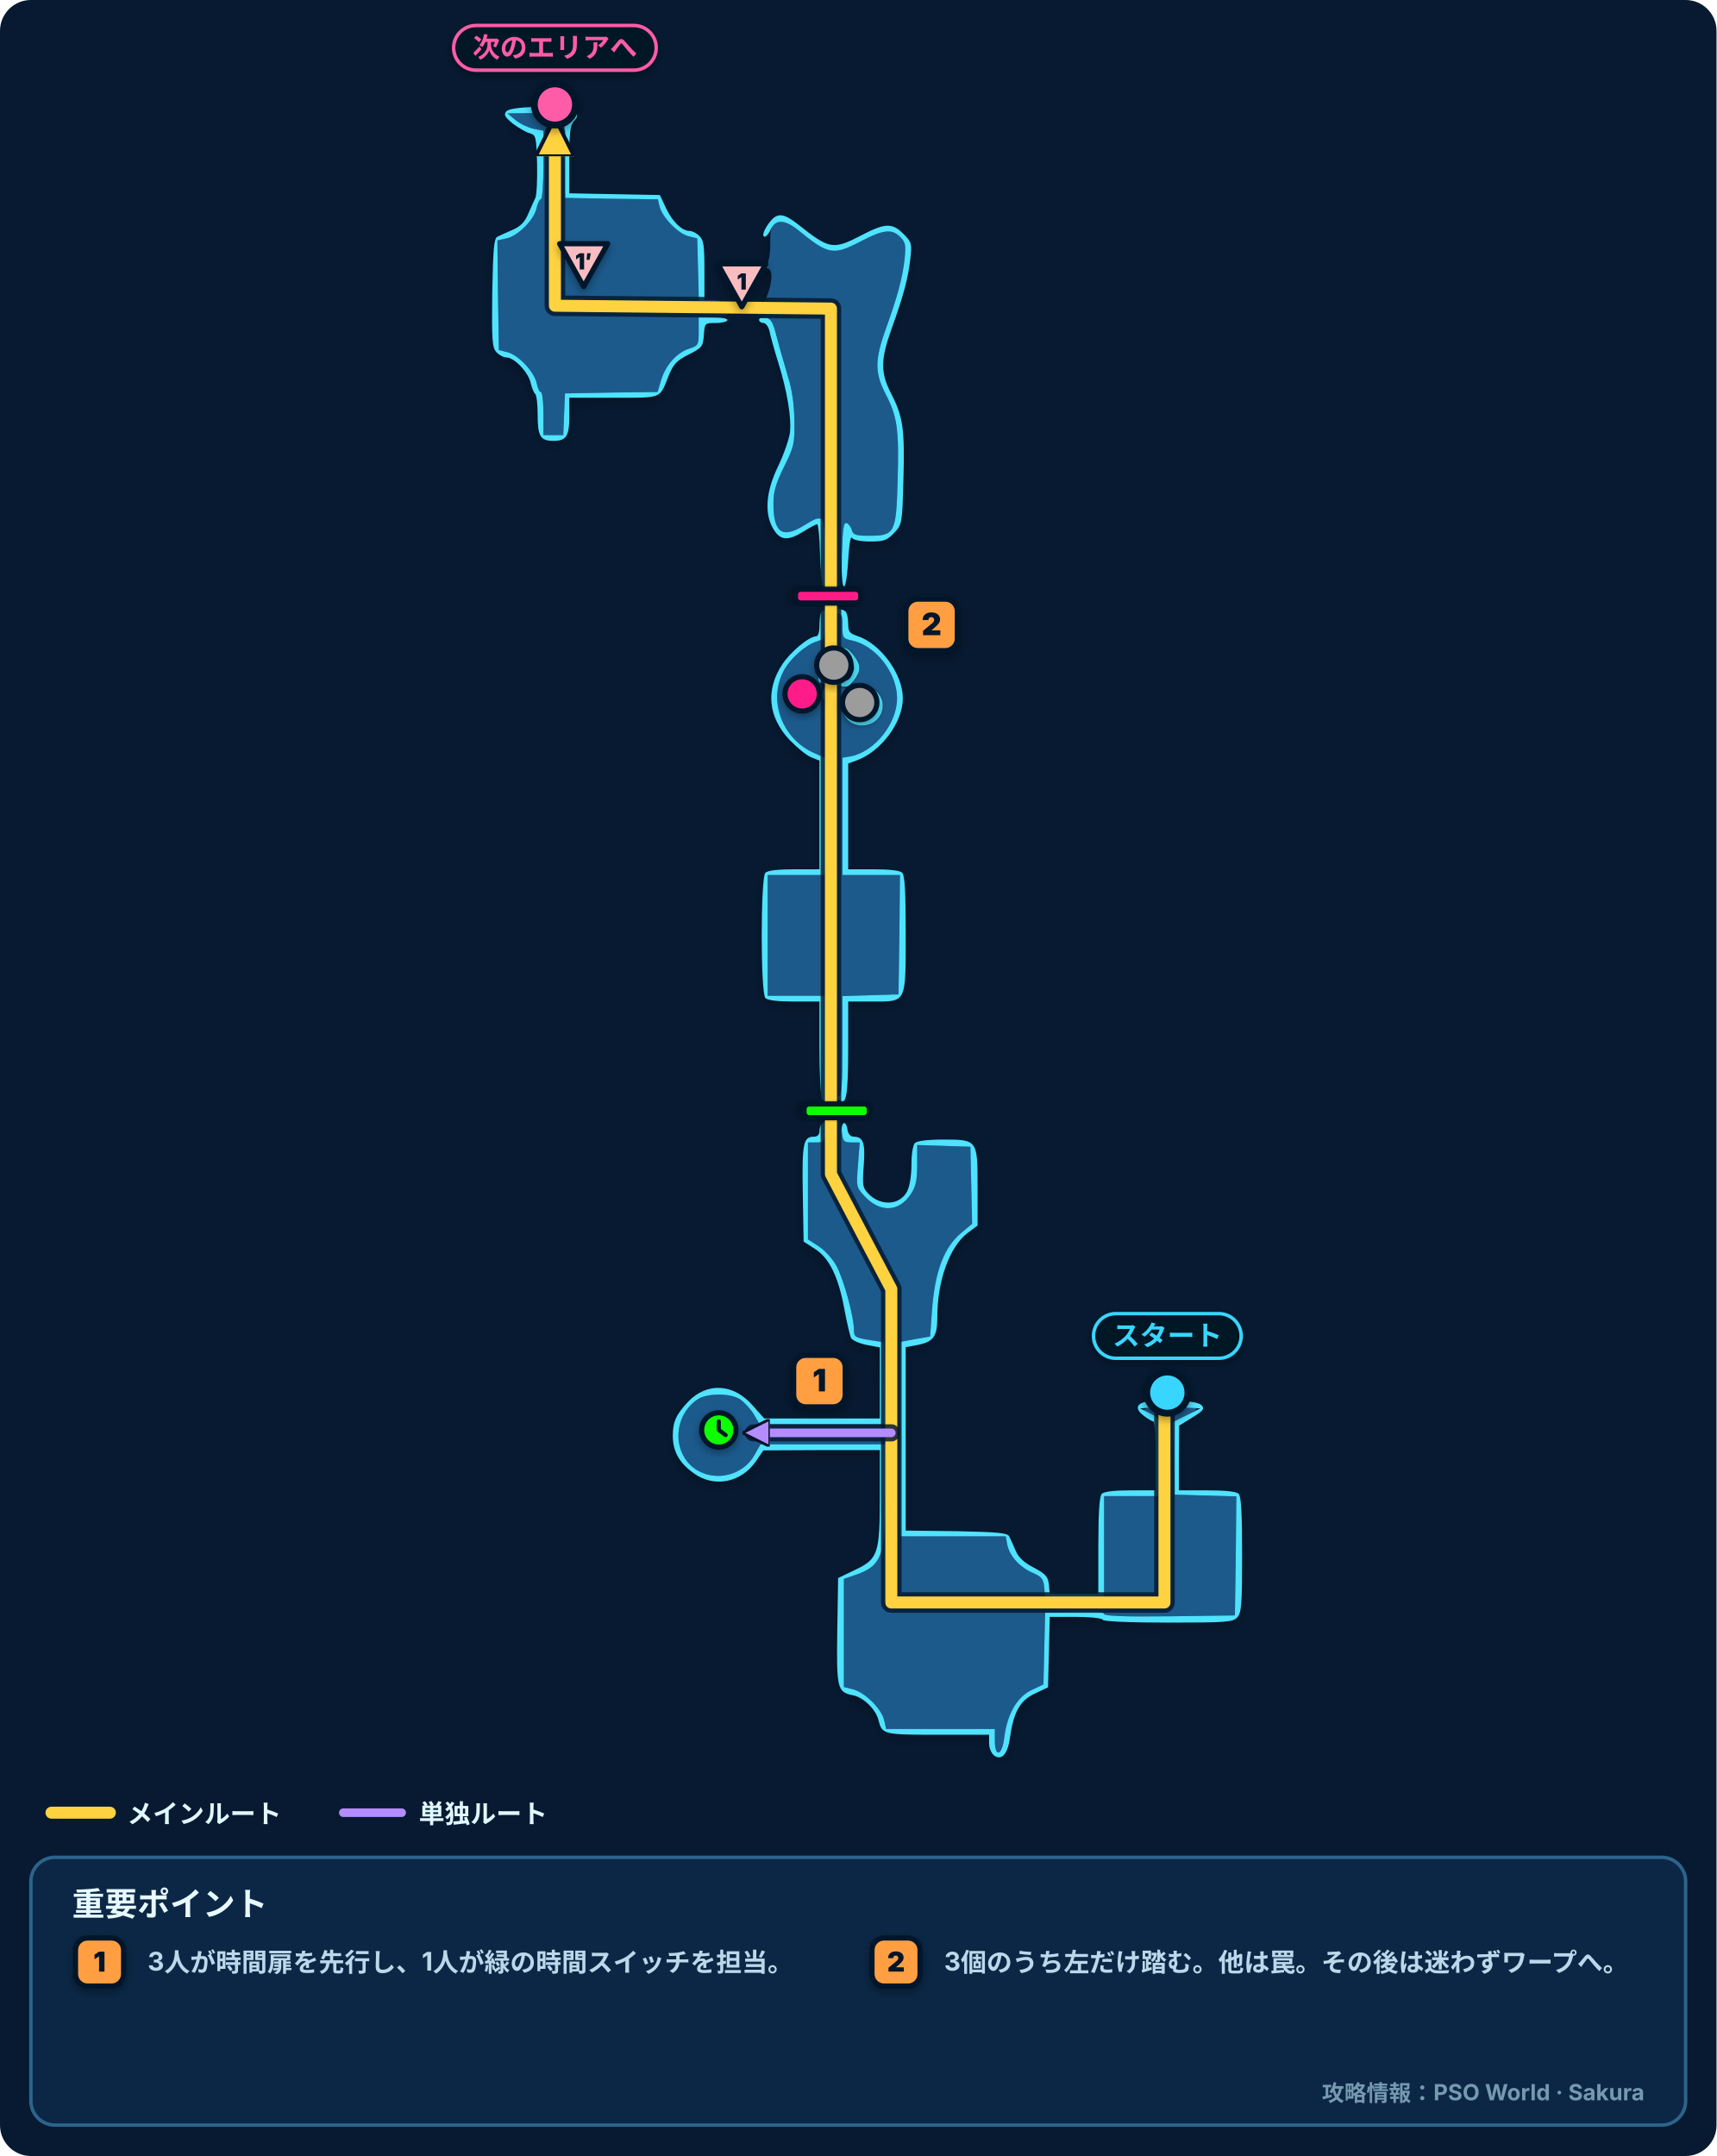
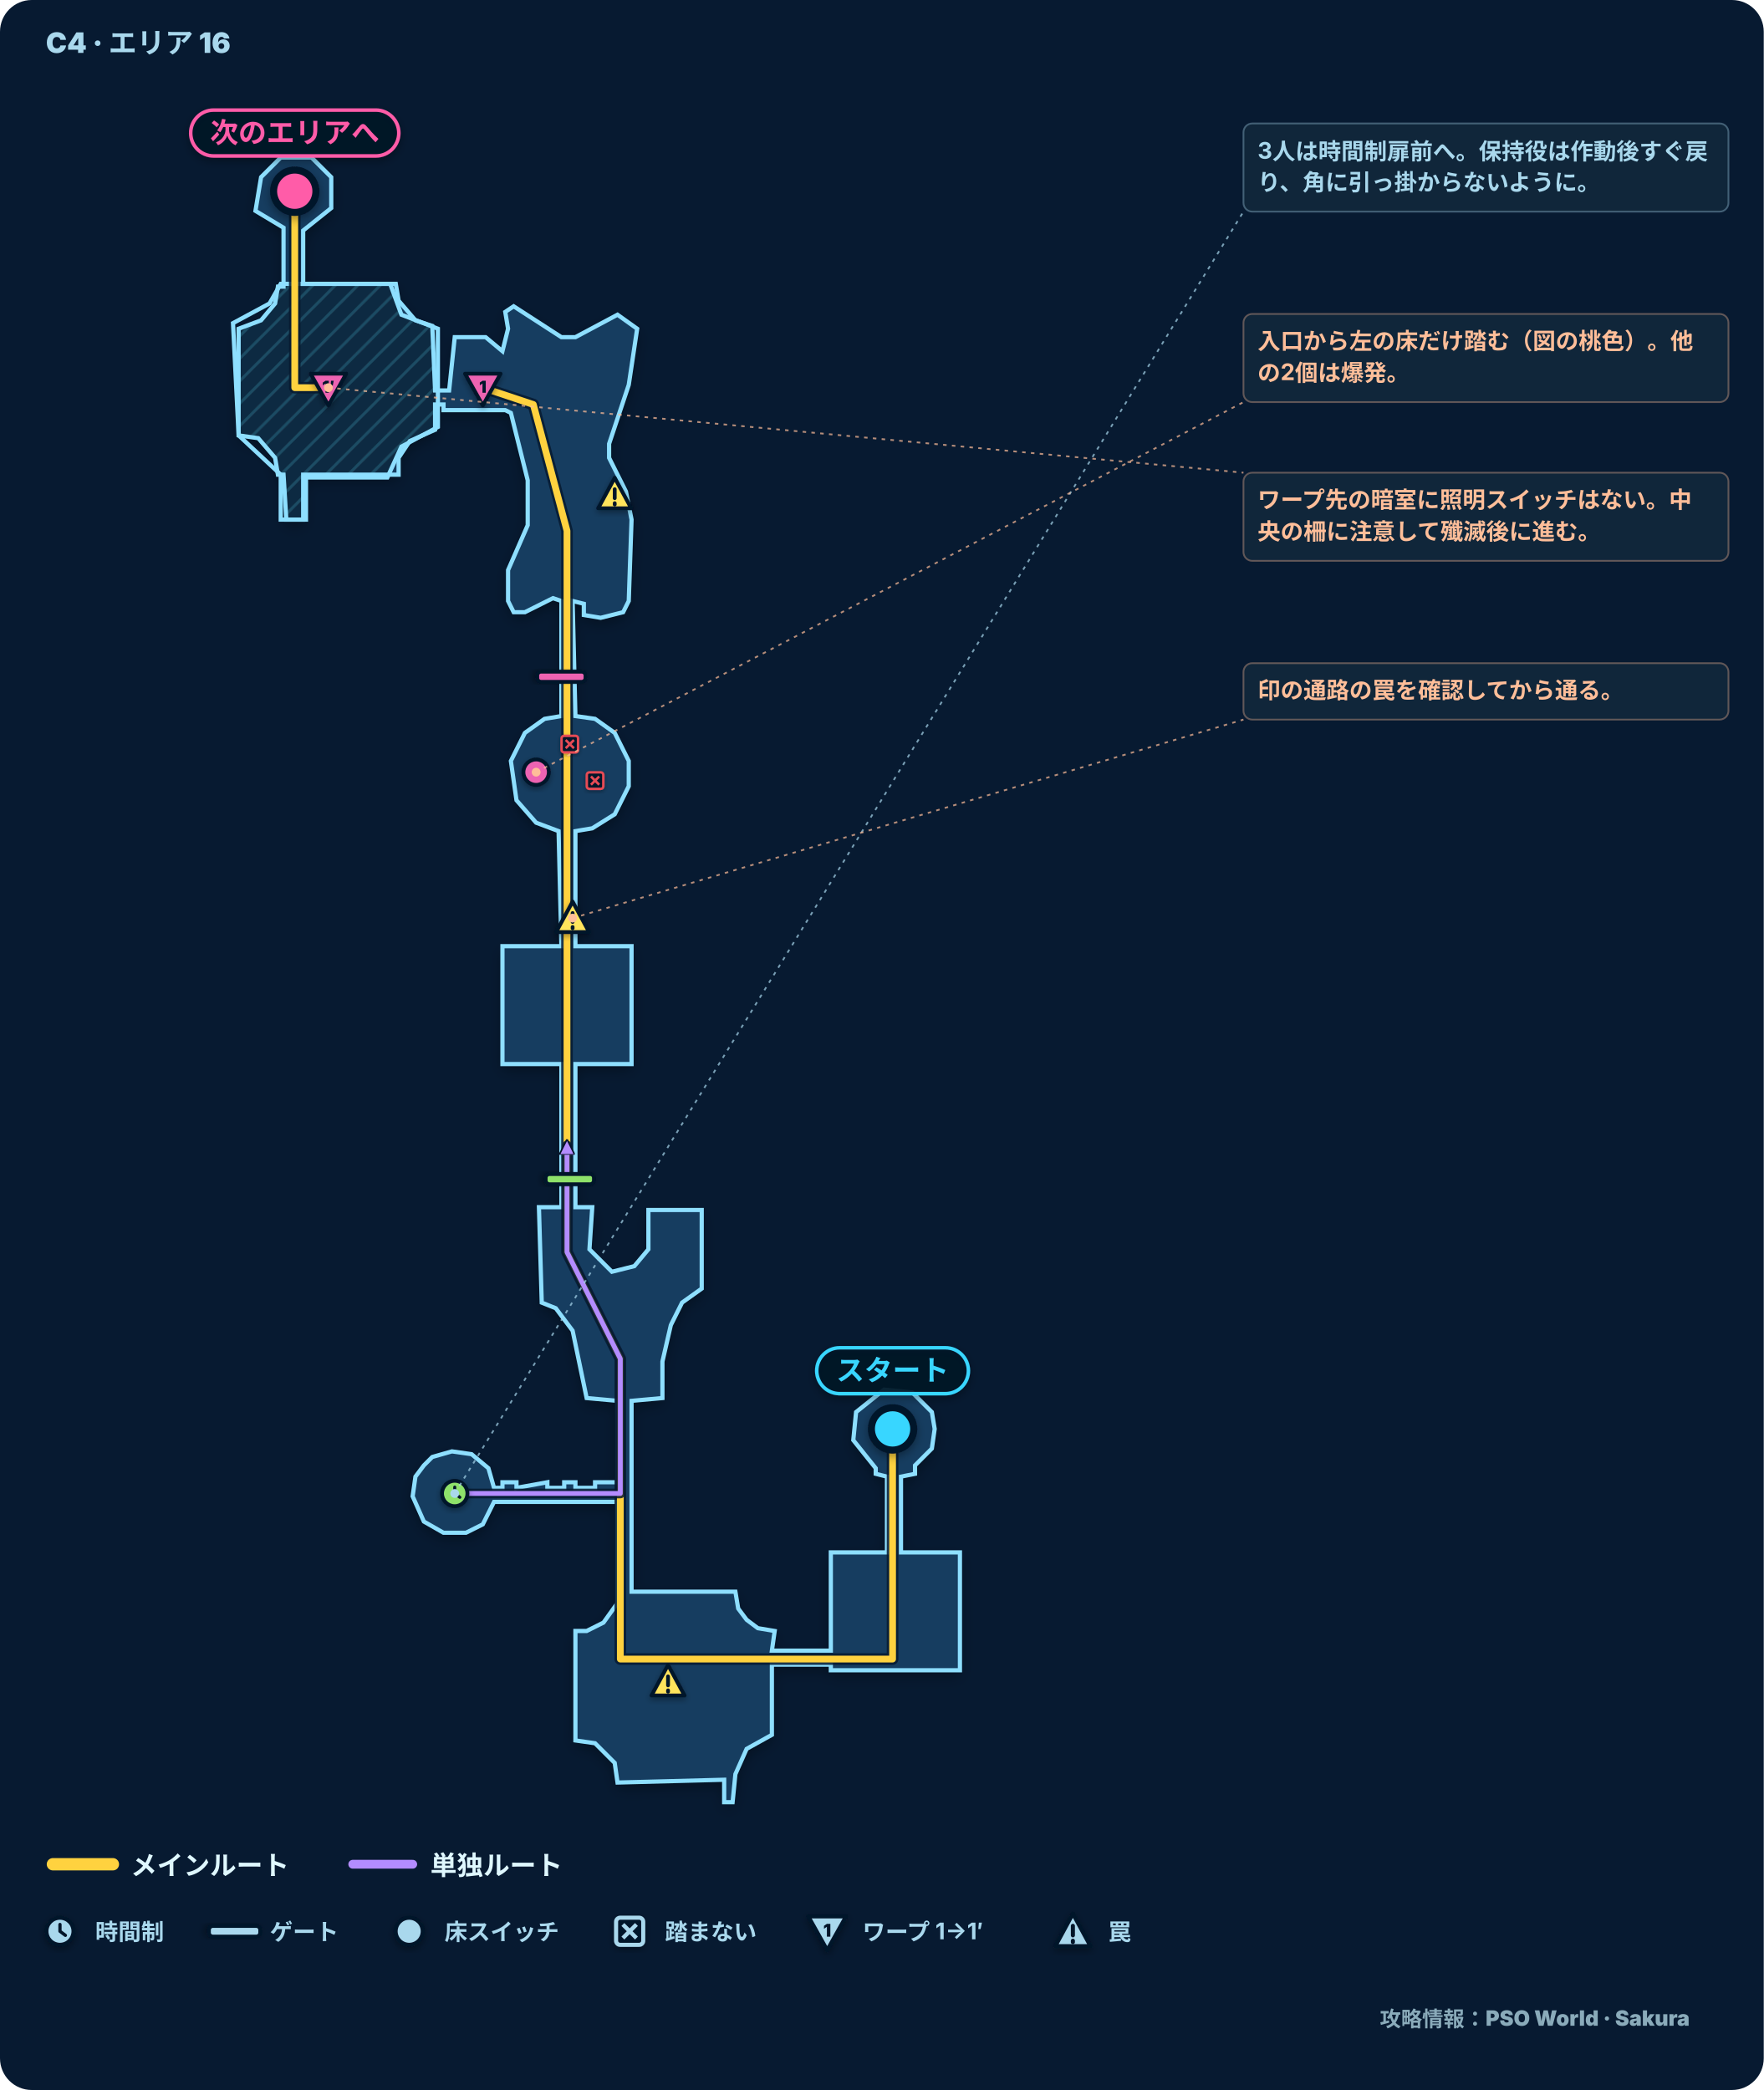
- <svg xmlns="http://www.w3.org/2000/svg" viewBox="0 0 1000 1256" role="img" aria-labelledby="title desc" shape-rendering="geometricPrecision">
+ <svg xmlns="http://www.w3.org/2000/svg" viewBox="0 0 1000 1185" role="img" aria-labelledby="title desc" shape-rendering="geometricPrecision">
  <defs>
    <filter id="shadow" x="-30%" y="-30%" width="160%" height="160%">
      <feDropShadow dx="0" dy="2" stdDeviation="2.5" flood-color="#000" flood-opacity=".35" />
    </filter>
-     <pattern id="dark-hatch" width="5.97" height="5.97" patternUnits="userSpaceOnUse" patternTransform="rotate(45)">
-       <rect width="5.97" height="5.97" fill="#000" fill-opacity=".25" />
-       <path d="M0 0V5.97" stroke="#4fe3ff" stroke-opacity=".25" stroke-width="1.791" />
+     <pattern id="dark-hatch" width="6.284" height="6.284" patternUnits="userSpaceOnUse" patternTransform="rotate(45)">
+       <rect width="6.284" height="6.284" fill="#000" fill-opacity=".25" />
+       <path d="M0 0V6.284" stroke="#4fe3ff" stroke-opacity=".25" stroke-width="1.885" />
    </pattern>
    <marker id="arrow-main" viewBox="0 0 10 10" refX="6" refY="5" markerWidth="3.2" markerHeight="3.2" orient="auto-start-reverse">
      <path d="M0 0 10 5 0 10Z" fill="#ffd23f" stroke="#061329" stroke-width="1" />
    </marker>
    <marker id="arrow-split" viewBox="0 0 10 10" refX="6" refY="5" markerWidth="3.2" markerHeight="3.2" orient="auto-start-reverse">
      <path d="M0 0 10 5 0 10Z" fill="#f5f7ff" stroke="#061329" stroke-width="1" />
    </marker>
    <marker id="arrow-solo" viewBox="0 0 10 10" refX="6" refY="5" markerWidth="3.2" markerHeight="3.2" orient="auto-start-reverse">
      <path d="M0 0 10 5 0 10Z" fill="#b48cff" stroke="#061329" stroke-width="1" />
    </marker>
  </defs>
-   <rect width="1000" height="1256" rx="18" fill="#071a31" />
-   <g transform="translate(237.856 24) scale(1.67504)">
+   <rect width="1000" height="1185" rx="18" fill="#071a31" />
+   <text x="26" y="30" text-anchor="start" fill="#a9d8ed" font-family="system-ui,-apple-system,sans-serif" font-size="16" font-weight="900">C4 · エリア 16</text>
+   <g transform="translate(85.9631 75) scale(1.59129)">
    <g filter="url(#shadow)">
-       <g transform="translate(0,597) scale(0.1,-0.1)" fill="#1f5a8c" stroke="none">
-         <path d="M374 5695 c16 -13 44 -26 63 -30 l33 -6 0 -119 c0 -66 -4 -120 -9 -120 -5 0 -11 -14 -15 -31 -8 -40 -65 -97 -105 -105 l-31 -7 2 -190 3 -191 31 -8 c38 -10 93 -69 101 -109 3 -16 9 -29 14 -29 5 0 9 -34 9 -75 l0 -75 35 0 34 0 3 73 3 72 161 3 161 2 12 40 c15 52 54 96 96 110 34 11 35 13 35 61 l0 49 50 0 c28 0 50 4 50 8 0 18 -26 32 -62 32 l-37 0 -3 117 -3 117 -31 8 c-36 9 -91 66 -100 103 l-6 25 -162 2 -161 3 -3 133 c-2 111 0 133 13 138 40 16 5 24 -97 24 l-113 -1 29 -24z M1270 5335 c-8 -9 -12 -37 -11 -66 1 -27 -3 -58 -9 -69 -6 -11 -7 -20 -2 -20 30 0 12 -95 -26 -142 -16 -19 -17 -17 32 -32 7 -3 21 -33 29 -68 9 -35 25 -94 37 -133 15 -46 22 -99 23 -155 1 -79 -1 -90 -36 -160 -28 -57 -37 -86 -37 -127 0 -102 30 -124 105 -78 71 44 72 42 79 -107 3 -73 6 -145 6 -160 1 -21 6 -28 20 -28 14 0 19 7 20 28 0 15 3 84 6 154 5 98 9 125 19 122 7 -3 15 -14 18 -25 4 -16 14 -19 61 -19 88 0 93 9 98 193 5 177 -1 221 -42 300 -38 74 -38 118 1 227 41 114 57 174 65 241 5 49 4 59 -15 78 -29 29 -58 26 -135 -14 -98 -51 -111 -49 -218 36 -45 36 -72 43 -88 24z M1450 3936 c0 -41 -2 -45 -33 -55 -38 -13 -91 -61 -112 -102 -54 -103 -5 -234 105 -284 l40 -18 0 -204 0 -203 -100 0 -100 0 0 -210 0 -210 100 0 100 0 0 -168 c0 -92 4 -181 8 -197 6 -18 5 -53 -2 -87 -10 -54 -12 -58 -38 -58 l-28 0 0 -168 0 -169 37 -24 c21 -13 49 -44 62 -68 25 -46 61 -176 61 -223 0 -24 4 -27 53 -35 l52 -8 3 -143 3 -142 -220 0 -219 0 -20 34 c-29 49 -66 70 -122 70 -82 0 -140 -59 -140 -142 0 -55 21 -95 63 -121 68 -42 161 -18 200 50 l22 39 218 0 217 0 0 -170 c0 -218 -13 -253 -107 -285 l-38 -13 0 -188 0 -188 32 -8 c42 -11 99 -68 108 -107 l7 -31 189 0 189 0 0 -40 c0 -62 26 -53 33 12 10 79 44 139 94 163 l42 20 3 125 3 125 103 3 c66 2 102 -1 102 -8 0 -7 73 -10 228 -8 l227 3 3 207 2 207 -107 3 -108 3 -3 128 -3 127 27 10 c14 6 35 17 47 25 18 13 10 14 -82 14 -103 -1 -115 -6 -61 -29 l30 -12 0 -134 0 -134 -100 0 -100 0 0 -180 0 -181 -102 3 -103 3 -3 36 c-3 31 -8 38 -42 53 -45 20 -79 58 -87 98 l-5 28 -184 0 -184 0 0 338 0 338 53 10 52 9 6 85 c10 142 42 226 104 277 l36 30 -3 134 -3 134 -92 3 -93 3 0 -69 c0 -55 -5 -76 -23 -103 -41 -61 -106 -64 -160 -6 -29 31 -29 33 -23 109 l6 78 -28 0 c-28 0 -30 3 -37 53 -11 70 -12 107 -2 107 4 0 7 79 7 175 l0 174 98 3 97 3 3 208 2 207 -100 0 -100 0 0 204 0 204 30 5 c83 17 160 114 160 202 0 89 -75 184 -158 201 -30 6 -32 9 -32 50 0 42 -1 44 -30 44 -29 0 -30 -2 -30 -44z m99 -102 c25 -32 26 -52 5 -82 -15 -21 -14 -22 20 -22 45 0 76 -29 76 -70 0 -40 -31 -70 -73 -70 -55 0 -88 53 -63 102 14 26 13 27 -16 37 -38 14 -58 14 -38 1 9 -6 10 -10 3 -10 -6 0 -14 -12 -16 -27 -4 -27 -4 -26 -6 4 0 17 -5 34 -10 37 -4 3 -8 25 -7 48 1 42 2 43 44 52 23 5 42 13 42 17 0 17 19 9 39 -17z" />
+       <g id="c4-floor" data-source="PSO World area_16.png">
+         <defs>
+           <clipPath id="c4-floor-clip">
+             <path d="M46 9L39 16L37 28L47 34L47 55L45 55L44 61L39 67L31 70L31 108L38 109L44 116L45 122L47 122L48 138L54 138L54 122L88 122L88 116L92 110L101 106L101 97L104 97L104 99L126 99L128 100L134 124L134 140L127 156L127 167L129 171L133 171L143 166L146 167L146 208L140 209L133 214L128 224L130 238L137 246L145 249L146 290L125 290L125 332L146 332L146 383L138 383L139 417L144 419L150 427L155 451L166 452L166 481L158 481L158 483L151 483L151 481L147 481L147 483L141 483L141 481L130 483L130 481L125 481L125 483L122 483L120 476L114 471L107 470L100 472L97 475L94 479L93 486L97 495L104 499L112 499L118 496L122 488L166 488L166 524L161 531L155 534L151 534L151 573L158 574L165 581L166 588L204 587L204 595L207 595L208 585L212 576L221 571L221 546L242 546L242 548L288 548L288 506L267 506L267 479L272 478L272 475L278 469L279 462L278 456L271 449L261 448L251 456L250 466L258 476L258 478L262 479L262 506L242 506L242 541L221 541L222 534L216 533L212 530L209 526L208 520L171 520L171 452L182 451L182 438L185 425L189 417L196 412L196 384L177 384L177 398L172 404L164 406L156 398L157 383L151 383L151 332L171 332L171 290L151 290L151 249L157 248L165 243L170 233L170 224L165 214L158 209L151 208L150 167L154 168L154 172L160 173L168 171L170 167L171 138L169 128L163 116L163 111L170 90L173 70L166 65L151 73L146 73L129 62L126 64L127 70L125 78L119 73L108 73L106 92L101 92L100 69L94 67L88 60L87 54L54 54L54 35L64 27L64 16L57 9Z" clip-rule="evenodd" />
+           </clipPath>
+           <pattern id="c4-dark-hatch" width="8" height="8" patternUnits="userSpaceOnUse">
+             <path d="M-2 2L2-2M0 8L8 0M6 10L10 6" fill="none" stroke="#4fe3ff" stroke-opacity=".18" stroke-width="1" />
+           </pattern>
+         </defs>
+         <path d="M46 9L39 16L37 28L47 34L47 55L45 55L44 61L39 67L31 70L31 108L38 109L44 116L45 122L47 122L48 138L54 138L54 122L88 122L88 116L92 110L101 106L101 97L104 97L104 99L126 99L128 100L134 124L134 140L127 156L127 167L129 171L133 171L143 166L146 167L146 208L140 209L133 214L128 224L130 238L137 246L145 249L146 290L125 290L125 332L146 332L146 383L138 383L139 417L144 419L150 427L155 451L166 452L166 481L158 481L158 483L151 483L151 481L147 481L147 483L141 483L141 481L130 483L130 481L125 481L125 483L122 483L120 476L114 471L107 470L100 472L97 475L94 479L93 486L97 495L104 499L112 499L118 496L122 488L166 488L166 524L161 531L155 534L151 534L151 573L158 574L165 581L166 588L204 587L204 595L207 595L208 585L212 576L221 571L221 546L242 546L242 548L288 548L288 506L267 506L267 479L272 478L272 475L278 469L279 462L278 456L271 449L261 448L251 456L250 466L258 476L258 478L262 479L262 506L242 506L242 541L221 541L222 534L216 533L212 530L209 526L208 520L171 520L171 452L182 451L182 438L185 425L189 417L196 412L196 384L177 384L177 398L172 404L164 406L156 398L157 383L151 383L151 332L171 332L171 290L151 290L151 249L157 248L165 243L170 233L170 224L165 214L158 209L151 208L150 167L154 168L154 172L160 173L168 171L170 167L171 138L169 128L163 116L163 111L170 90L173 70L166 65L151 73L146 73L129 62L126 64L127 70L125 78L119 73L108 73L106 92L101 92L100 69L94 67L88 60L87 54L54 54L54 35L64 27L64 16L57 9Z" fill="#173d60" fill-rule="evenodd" />
+         <g id="c4-dark-rooms" clip-path="url(#c4-floor-clip)">
+           <path d="M29 68L42 61L46 54L85 54L89 65L102 70L102 105L89 112L84 123L55 123L55 138L46 138L46 122L31 108Z" fill="#102b42" />
+           <path d="M29 68L42 61L46 54L85 54L89 65L102 70L102 105L89 112L84 123L55 123L55 138L46 138L46 122L31 108Z" fill="url(#c4-dark-hatch)" />
+         </g>
      </g>
    </g>
-     <g transform="translate(0,597) scale(0.1,-0.1)" fill="#4fe3ff" stroke="none">
-       <path d="M341 5726 c-10 -12 -5 -20 23 -43 20 -15 46 -30 58 -33 22 -6 23 -11 26 -105 1 -55 -1 -109 -6 -120 -5 -11 -17 -37 -26 -58 -11 -26 -27 -42 -53 -53 -21 -9 -45 -20 -53 -24 -12 -6 -15 -40 -18 -195 -2 -164 0 -190 14 -206 10 -11 26 -19 36 -19 27 0 77 -53 84 -90 4 -17 11 -33 15 -36 5 -3 9 -36 9 -73 0 -75 9 -91 55 -91 45 0 55 16 55 87 l0 63 154 0 c171 0 159 -5 191 75 17 42 28 54 70 75 47 24 50 28 53 68 3 42 3 42 43 42 21 0 39 5 39 10 0 6 -22 10 -50 10 l-50 0 0 -49 c0 -48 -1 -50 -35 -61 -42 -14 -81 -58 -96 -110 l-12 -40 -161 -2 -161 -3 -3 -72 -3 -73 -34 0 -35 0 0 75 c0 41 -4 75 -9 75 -5 0 -11 13 -14 29 -8 40 -63 99 -101 109 l-31 8 -3 191 -2 190 31 7 c40 8 97 65 105 105 4 17 10 31 15 31 5 0 9 54 9 120 l0 119 -33 6 c-19 4 -47 17 -63 30 l-29 24 113 1 c102 0 137 -8 97 -24 -13 -5 -15 -27 -13 -138 l3 -133 161 -3 162 -2 6 -25 c9 -37 64 -94 100 -103 l31 -8 3 -117 3 -117 39 0 c22 0 40 5 40 10 0 6 -13 10 -30 10 l-30 0 0 103 c0 88 -3 106 -18 120 -10 10 -25 17 -33 17 -27 0 -60 32 -82 78 l-22 47 -158 3 -157 3 0 116 c0 94 3 120 16 135 14 14 14 20 4 33 -17 21 -222 22 -239 1z M1263 5348 c-24 -27 -36 -58 -23 -58 5 0 15 12 22 28 17 34 48 32 95 -6 106 -86 121 -88 219 -37 77 40 106 43 135 14 19 -19 20 -29 15 -78 -8 -67 -24 -127 -65 -241 -39 -109 -39 -153 -1 -227 41 -79 47 -123 42 -300 -5 -184 -10 -193 -98 -193 -47 0 -57 3 -61 19 -3 11 -11 22 -18 25 -11 4 -14 -19 -17 -110 -4 -137 14 -152 22 -18 3 51 8 84 13 77 5 -8 30 -13 64 -13 48 0 58 4 83 30 27 29 28 32 32 182 5 178 -1 222 -42 301 -38 74 -38 118 1 227 41 114 57 174 65 242 6 54 5 59 -24 88 -39 39 -64 38 -146 -5 -98 -51 -111 -49 -218 36 -49 39 -71 43 -95 17z M1220 5001 c0 -6 7 -11 15 -11 8 0 17 -12 21 -27 3 -16 16 -63 29 -105 33 -104 49 -202 42 -252 -4 -24 -22 -76 -42 -117 -42 -88 -47 -163 -15 -216 24 -40 50 -42 105 -8 22 14 43 25 47 25 4 0 9 -48 10 -107 2 -59 7 -108 13 -110 6 -2 9 40 7 117 -4 136 -6 139 -77 95 -75 -46 -105 -24 -105 78 0 41 9 70 37 127 35 70 37 81 36 160 -1 56 -8 109 -23 155 -11 39 -29 99 -38 135 -14 54 -21 66 -39 68 -13 2 -23 -1 -23 -7z M1435 3982 c-3 -7 -5 -29 -5 -48 0 -20 -5 -34 -12 -34 -24 0 -89 -54 -117 -97 -59 -89 -50 -183 25 -263 25 -26 58 -53 74 -60 l30 -12 0 -189 0 -189 -88 0 c-55 0 -92 -4 -100 -12 -17 -17 -17 -419 0 -436 8 -8 45 -12 100 -12 l88 0 0 -162 c0 -90 4 -170 10 -178 5 -8 10 -12 12 -10 2 3 2 87 0 188 l-3 182 -99 0 -100 0 0 210 0 210 100 0 100 0 0 203 0 204 -40 18 c-110 50 -159 181 -105 284 21 41 74 89 112 102 31 10 33 14 33 55 0 42 1 44 30 44 29 0 30 -2 30 -44 0 -41 2 -44 32 -50 83 -17 158 -112 158 -201 0 -88 -77 -185 -160 -202 l-30 -5 0 -204 0 -204 100 0 100 0 -2 -207 -3 -208 -97 -3 -98 -3 0 -174 c0 -130 -3 -175 -12 -175 -9 0 -9 -3 0 -12 25 -25 32 16 32 180 l0 162 83 0 c121 0 117 -8 117 236 0 142 -3 203 -12 212 -8 8 -45 12 -100 12 l-88 0 0 184 0 184 28 10 c86 31 162 132 162 217 0 84 -77 189 -157 216 -28 9 -33 15 -33 42 0 18 -4 37 -8 42 -11 16 -80 14 -87 -3z M1510 3851 c0 -4 -19 -12 -42 -17 -43 -9 -43 -9 -43 -54 0 -43 1 -45 30 -45 17 -1 40 -4 51 -8 17 -6 27 -2 43 19 26 34 26 54 0 88 -20 26 -39 34 -39 17z m40 -61 c0 -9 -6 -24 -12 -33 -11 -14 -19 -14 -55 -4 -34 9 -43 16 -43 34 0 17 7 23 35 29 19 3 38 11 42 17 8 12 33 -20 33 -43z M1444 3716 c-3 -8 -4 -23 -1 -33 3 -12 5 -9 6 9 0 14 7 29 14 31 9 4 9 6 -1 6 -7 1 -15 -5 -18 -13z M1525 3710 c-42 -46 -10 -120 52 -120 42 0 73 30 73 70 0 62 -84 95 -125 50z m93 -12 c7 -7 12 -24 12 -38 0 -35 -17 -50 -57 -50 -27 0 -35 5 -43 25 -6 16 -6 34 0 50 8 20 16 25 43 25 18 0 38 -5 45 -12z M1437 2203 c-4 -3 -7 -15 -7 -25 0 -11 -7 -18 -19 -18 -37 0 -42 -21 -39 -196 l3 -169 39 -25 c50 -32 81 -95 102 -206 9 -49 20 -96 24 -104 4 -8 28 -19 53 -24 l47 -9 0 -124 0 -123 -201 0 -201 0 -40 45 c-67 77 -159 82 -225 13 -42 -45 -53 -70 -53 -118 0 -54 22 -94 72 -130 71 -52 165 -34 217 41 l26 38 203 1 202 0 0 -160 c0 -201 -6 -219 -87 -257 l-58 -28 -3 -184 c-3 -202 0 -213 56 -224 35 -7 78 -49 87 -85 13 -51 15 -52 206 -52 l179 0 0 -29 c0 -16 7 -34 16 -42 26 -21 48 2 56 57 13 93 35 133 87 157 l46 22 3 123 3 122 89 0 c49 0 92 -4 95 -10 4 -6 91 -10 229 -10 203 0 224 2 239 18 15 16 17 46 17 218 0 142 -3 203 -12 212 -8 8 -47 12 -110 12 l-98 0 0 113 1 112 45 28 c38 23 44 30 34 42 -14 17 -110 21 -110 6 0 -6 24 -11 53 -13 l52 -3 -48 -24 -48 -23 3 -127 3 -126 108 -3 107 -3 -2 -207 -3 -207 -227 -3 c-155 -2 -228 1 -228 8 0 7 -36 10 -102 8 l-103 -3 -3 -125 -3 -125 -42 -20 c-50 -24 -84 -84 -94 -163 -7 -65 -33 -74 -33 -12 l0 40 -189 0 -189 0 -7 31 c-9 39 -66 96 -108 107 l-32 8 0 188 0 188 38 13 c94 32 107 67 107 285 l0 170 -217 0 -218 0 -22 -39 c-39 -68 -132 -92 -200 -50 -86 53 -84 188 3 245 35 23 113 23 149 0 14 -10 36 -33 47 -52 l20 -34 219 0 220 0 -3 142 -3 143 -52 8 c-49 8 -53 11 -53 35 0 47 -36 177 -61 223 -13 24 -41 55 -62 68 l-37 24 0 169 0 168 29 0 c25 0 29 4 33 35 4 34 -1 43 -15 28z M1508 2175 c4 -31 7 -35 33 -35 l29 0 -6 -78 c-6 -76 -6 -78 23 -109 54 -58 119 -55 160 6 18 27 23 48 23 103 l0 69 93 -3 92 -3 3 -134 3 -134 -36 -30 c-62 -51 -94 -135 -104 -277 l-6 -85 -52 -9 -53 -10 0 -338 0 -338 184 0 184 0 5 -28 c8 -40 42 -78 87 -98 34 -15 39 -22 42 -53 l3 -36 103 -3 102 -3 0 181 0 180 100 0 100 0 0 133 0 133 -37 20 -38 19 43 3 c53 4 56 22 3 22 -54 0 -70 -22 -35 -49 15 -12 31 -21 35 -21 5 0 9 -54 9 -120 l0 -120 -88 0 c-55 0 -92 -4 -100 -12 -8 -8 -12 -63 -12 -180 l0 -168 -84 0 -85 0 -3 32 c-3 28 -11 37 -52 59 -35 18 -54 36 -64 60 -8 19 -18 41 -22 49 -6 12 -39 15 -184 18 l-176 2 0 319 0 319 38 7 c59 11 72 29 72 99 0 125 43 243 104 290 l36 27 0 133 c0 166 0 166 -121 166 -53 0 -90 -5 -97 -12 -7 -7 -12 -39 -12 -75 0 -38 -6 -76 -15 -93 -25 -49 -93 -53 -136 -7 -19 20 -20 30 -15 96 6 78 -1 101 -35 101 -10 0 -19 9 -21 22 -5 38 -24 31 -20 -7z" />
+     <g id="c4-walls" fill="none" stroke="#8edfff" stroke-width="1.5" stroke-linejoin="miter">
+       <path d="M46 9L39 16L37 28L47 34L47 55L45 55L44 61L39 67L31 70L31 108L38 109L44 116L45 122L47 122L48 138L54 138L54 122L88 122L88 116L92 110L101 106L101 97L104 97L104 99L126 99L128 100L134 124L134 140L127 156L127 167L129 171L133 171L143 166L146 167L146 208L140 209L133 214L128 224L130 238L137 246L145 249L146 290L125 290L125 332L146 332L146 383L138 383L139 417L144 419L150 427L155 451L166 452L166 481L158 481L158 483L151 483L151 481L147 481L147 483L141 483L141 481L130 483L130 481L125 481L125 483L122 483L120 476L114 471L107 470L100 472L97 475L94 479L93 486L97 495L104 499L112 499L118 496L122 488L166 488L166 524L161 531L155 534L151 534L151 573L158 574L165 581L166 588L204 587L204 595L207 595L208 585L212 576L221 571L221 546L242 546L242 548L288 548L288 506L267 506L267 479L272 478L272 475L278 469L279 462L278 456L271 449L261 448L251 456L250 466L258 476L258 478L262 479L262 506L242 506L242 541L221 541L222 534L216 533L212 530L209 526L208 520L171 520L171 452L182 451L182 438L185 425L189 417L196 412L196 384L177 384L177 398L172 404L164 406L156 398L157 383L151 383L151 332L171 332L171 290L151 290L151 249L157 248L165 243L170 233L170 224L165 214L158 209L151 208L150 167L154 168L154 172L160 173L168 171L170 167L171 138L169 128L163 116L163 111L170 90L173 70L166 65L151 73L146 73L129 62L126 64L127 70L125 78L119 73L108 73L106 92L101 92L100 69L94 67L88 60L87 54L54 54L54 35L64 27L64 16L57 9Z" />
+       <path d="M29 68L42 61L46 54L85 54L89 65L102 70L102 105L89 112L84 123L55 123L55 138L46 138L46 122L31 108Z" />
+       <path d="" />
    </g>
-     <path d="M263 477 L263 543 L168 543 L168 434 L158 415 L147 394 L147 93 L51 92 L51 32" fill="none" stroke="#071a31" stroke-opacity=".85" stroke-width="7.164" stroke-linecap="round" stroke-linejoin="round" />
-     <path data-role="main" d="M263 477 L263 543 L168 543 L168 434 L158 415 L147 394 L147 93 L51 92 L51 32" fill="none" stroke="#ffd23f" stroke-width="4.179" stroke-linecap="round" stroke-linejoin="round" marker-end="url(#arrow-main)" />
-     <path d="M168 484 L120 484" fill="none" stroke="#071a31" stroke-opacity=".85" stroke-width="5.97" stroke-linecap="round" stroke-linejoin="round" />
-     <path data-role="solo" d="M168 484 L120 484" fill="none" stroke="#b48cff" stroke-width="2.985" stroke-linecap="round" stroke-linejoin="round" marker-end="url(#arrow-solo)" />
-     <g transform="translate(108 483) scale(0.597)" stroke="#061329" stroke-width="3" stroke-linejoin="round" filter="url(#shadow)">
-       <circle r="10" fill="#0fff00" />
+     <path d="M264 462 L264 544 L167 544 L167 437 L148 399 L148 312 L148 227 L148 142 L136 97 L118 91" fill="none" stroke="#071a31" stroke-opacity=".85" stroke-width="4.148" stroke-linecap="round" stroke-linejoin="round" />
+     <path data-role="main" d="M264 462 L264 544 L167 544 L167 437 L148 399 L148 312 L148 227 L148 142 L136 97 L118 91" fill="none" stroke="#ffd23f" stroke-width="2.419" stroke-linecap="round" stroke-linejoin="round" />
+     <path d="M63 91 L51 91 L51 21" fill="none" stroke="#071a31" stroke-opacity=".85" stroke-width="4.148" stroke-linecap="round" stroke-linejoin="round" />
+     <path data-role="main" d="M63 91 L51 91 L51 21" fill="none" stroke="#ffd23f" stroke-width="2.419" stroke-linecap="round" stroke-linejoin="round" marker-end="url(#arrow-main)" />
+     <path d="M167 485 L108 485 L167 485 L167 437 L148 399 L148 361" fill="none" stroke="#071a31" stroke-opacity=".85" stroke-width="3.456" stroke-linecap="round" stroke-linejoin="round" />
+     <path data-role="solo" d="M167 485 L108 485 L167 485 L167 437 L148 399 L148 361" fill="none" stroke="#b48cff" stroke-width="1.728" stroke-linecap="round" stroke-linejoin="round" marker-end="url(#arrow-solo)" />
+     <g transform="translate(108 485) scale(0.452463)" stroke="#061329" stroke-width="3" stroke-linejoin="round" filter="url(#shadow)">
+       <circle r="10" fill="#8ee26b" />
      <path d="M0-5V0l4 3" fill="none" stroke="#061329" stroke-width="2.4" stroke-linecap="round" />
    </g>
-     <g transform="translate(149 372) scale(0.597) rotate(90)" stroke="#061329" stroke-width="3" stroke-linejoin="round" filter="url(#shadow)">
-       <rect x="-4" y="-19" width="8" height="38" rx="3" fill="#0fff00" />
+     <g transform="translate(149 373) scale(0.452463) rotate(90)" stroke="#061329" stroke-width="3" stroke-linejoin="round" filter="url(#shadow)">
+       <rect x="-4" y="-19" width="8" height="38" rx="3" fill="#8ee26b" />
    </g>
-     <g transform="translate(137 227) scale(0.597)" stroke="#061329" stroke-width="3" stroke-linejoin="round" filter="url(#shadow)">
-       <circle r="10" fill="#ff1f88" />
+     <g transform="translate(137 228) scale(0.452463)" stroke="#061329" stroke-width="3" stroke-linejoin="round" filter="url(#shadow)">
+       <circle r="10" fill="#ed64b2" />
    </g>
-     <g transform="translate(148 217) scale(0.597)" stroke="#061329" stroke-width="3" stroke-linejoin="round" filter="url(#shadow)">
-       <circle r="10" fill="#9c9c9c" />
+     <g transform="translate(149 218) scale(0.294101)" stroke="#061329" stroke-width="3" stroke-linejoin="round" filter="url(#shadow)">
+       <rect x="-10" y="-10" width="20" height="20" rx="3" fill="#061329" stroke="#e64c55" />
+       <path d="M-5-5 5 5M-5 5 5-5" stroke="#e64c55" stroke-width="3" />
    </g>
-     <g transform="translate(157 230) scale(0.597)" stroke="#061329" stroke-width="3" stroke-linejoin="round" filter="url(#shadow)">
-       <circle r="10" fill="#9c9c9c" />
+     <g transform="translate(158 231) scale(0.294101)" stroke="#061329" stroke-width="3" stroke-linejoin="round" filter="url(#shadow)">
+       <rect x="-10" y="-10" width="20" height="20" rx="3" fill="#061329" stroke="#e64c55" />
+       <path d="M-5-5 5 5M-5 5 5-5" stroke="#e64c55" stroke-width="3" />
    </g>
-     <g transform="translate(146 193) scale(0.597) rotate(90)" stroke="#061329" stroke-width="3" stroke-linejoin="round" filter="url(#shadow)">
-       <rect x="-4" y="-19" width="8" height="38" rx="3" fill="#ff1f88" />
+     <g transform="translate(146 194) scale(0.452463) rotate(90)" stroke="#061329" stroke-width="3" stroke-linejoin="round" filter="url(#shadow)">
+       <rect x="-4" y="-19" width="8" height="38" rx="3" fill="#ed64b2" />
    </g>
-     <g transform="translate(116 84) scale(0.597)" stroke="#061329" stroke-width="3" stroke-linejoin="round" filter="url(#shadow)">
-       <path d="M-14-11H14L0 14Z" fill="#f9bdc1" />
+     <g transform="translate(118 91) scale(0.452463)" stroke="#061329" stroke-width="3" stroke-linejoin="round" filter="url(#shadow)">
+       <path d="M-14-11H14L0 14Z" fill="#ed64b2" />
      <text y="4" text-anchor="middle" font-family="system-ui,-apple-system,sans-serif" font-size="13" font-weight="950" fill="#061329" stroke="none">1</text>
    </g>
-     <g transform="translate(61 77) scale(0.597)" stroke="#061329" stroke-width="3" stroke-linejoin="round" filter="url(#shadow)">
-       <path d="M-14-11H14L0 14Z" fill="#f9bdc1" />
+     <g transform="translate(63 91) scale(0.452463)" stroke="#061329" stroke-width="3" stroke-linejoin="round" filter="url(#shadow)">
+       <path d="M-14-11H14L0 14Z" fill="#ed64b2" />
      <text y="4" text-anchor="middle" font-family="system-ui,-apple-system,sans-serif" font-size="13" font-weight="950" fill="#061329" stroke="none">1′</text>
    </g>
+     <g transform="translate(165 129) scale(0.452463)" stroke="#061329" stroke-width="3" stroke-linejoin="round" filter="url(#shadow)">
+       <path d="M0-13 13 11H-13Z" fill="#ffe45c" />
+       <path d="M0-4V3M0 7v1" stroke-linecap="round" />
+     </g>
+     <g transform="translate(150 280) scale(0.452463)" stroke="#061329" stroke-width="3" stroke-linejoin="round" filter="url(#shadow)">
+       <path d="M0-13 13 11H-13Z" fill="#ffe45c" />
+       <path d="M0-4V3M0 7v1" stroke-linecap="round" />
+     </g>
+     <g transform="translate(184 552) scale(0.452463)" stroke="#061329" stroke-width="3" stroke-linejoin="round" filter="url(#shadow)">
+       <path d="M0-13 13 11H-13Z" fill="#ffe45c" />
+       <path d="M0-4V3M0 7v1" stroke-linecap="round" />
+     </g>
  </g>
-   <g transform="translate(477.387 804.57)" filter="url(#shadow)">
-     <rect x="-15" y="-15" width="30" height="30" rx="7" fill="#ff9f43" stroke="#061329" stroke-width="3" />
-     <text x="0" y="6" text-anchor="middle" fill="#061329" font-family="system-ui,-apple-system,sans-serif" font-size="18" font-weight="950">1</text>
-   </g>
-   <g transform="translate(542.714 364.034)" filter="url(#shadow)">
-     <rect x="-15" y="-15" width="30" height="30" rx="7" fill="#ff9f43" stroke="#061329" stroke-width="3" />
-     <text x="0" y="6" text-anchor="middle" fill="#061329" font-family="system-ui,-apple-system,sans-serif" font-size="18" font-weight="950">2</text>
-   </g>
-   <g transform="translate(680.067 811.27)" filter="url(#shadow)">
+   <g transform="translate(506.064 810.176)" filter="url(#shadow)">
    <circle r="12" fill="#39d6ff" stroke="#061329" stroke-width="4" />
    <rect x="-43" y="-46" width="86" height="26" rx="13" fill="#061329" fill-opacity=".9" stroke="#39d6ff" stroke-width="2" />
    <text x="0" y="-27.5" text-anchor="middle" fill="#39d6ff" font-family="system-ui,-apple-system,sans-serif" font-size="16" font-weight="900">スタート</text>
  </g>
-   <g transform="translate(323.283 60.8509)" filter="url(#shadow)">
+   <g transform="translate(167.119 108.417)" filter="url(#shadow)">
    <circle r="12" fill="#ff5ca8" stroke="#061329" stroke-width="4" />
    <rect x="-59" y="-46" width="118" height="26" rx="13" fill="#061329" fill-opacity=".9" stroke="#ff5ca8" stroke-width="2" />
    <text x="0" y="-27.5" text-anchor="middle" fill="#ff5ca8" font-family="system-ui,-apple-system,sans-serif" font-size="16" font-weight="900">次のエリアへ</text>
  </g>
-   <path d="M30 1056h34" stroke="#ffd23f" stroke-width="7" stroke-linecap="round" />
-   <text x="74" y="1062" text-anchor="start" fill="#dff8ff" font-family="system-ui,-apple-system,sans-serif" font-size="15" font-weight="800">メインルート</text>
-   <path d="M200 1056h34" stroke="#b48cff" stroke-width="5" stroke-linecap="round" />
-   <text x="244" y="1062" text-anchor="start" fill="#dff8ff" font-family="system-ui,-apple-system,sans-serif" font-size="15" font-weight="800">単独ルート</text>
-   <g transform="translate(18 1082)">
-     <rect width="964" height="156" rx="14" fill="#0b2745" stroke="#2c648b" stroke-width="2" />
-     <text x="24" y="34" text-anchor="start" fill="#e7f9ff" font-family="system-ui,-apple-system,sans-serif" font-size="19" font-weight="900">重要ポイント</text>
-     <g transform="translate(40 61)" filter="url(#shadow)">
-       <rect x="-14" y="-14" width="28" height="28" rx="7" fill="#ff9f43" stroke="#061329" stroke-width="3" />
-       <text x="0" y="5.6" text-anchor="middle" fill="#061329" font-family="system-ui,-apple-system,sans-serif" font-size="16" font-weight="950">1</text>
-     </g>
-     <text x="68" y="66" fill="#bcd7ea" font-family="system-ui,-apple-system,sans-serif" font-size="15" font-weight="650">
-       <tspan x="68" dy="0">3人が時間扉を先行し、1人が緑の時間スイッチを担当。</tspan>
-     </text>
-     <g transform="translate(504 61)" filter="url(#shadow)">
-       <rect x="-14" y="-14" width="28" height="28" rx="7" fill="#ff9f43" stroke="#061329" stroke-width="3" />
-       <text x="0" y="5.6" text-anchor="middle" fill="#061329" font-family="system-ui,-apple-system,sans-serif" font-size="16" font-weight="950">2</text>
-     </g>
-     <text x="532" y="66" fill="#bcd7ea" font-family="system-ui,-apple-system,sans-serif" font-size="15" font-weight="650">
-       <tspan x="532" dy="0">3個のうち左だけ踏む。他は罠。その後は迷わずワープへ。</tspan>
-     </text>
-     <text x="940" y="142" text-anchor="end" fill="#7698b1" font-family="system-ui,-apple-system,sans-serif" font-size="13" font-weight="650">攻略情報：PSO World · Sakura</text>
+   <path d="M257.822 846.776L705 120" fill="none" stroke="#a9d8ed" stroke-opacity=".7" stroke-width="1" stroke-dasharray="2 3" />
+   <circle cx="257.822" cy="846.776" r="2.5" fill="#a9d8ed" />
+   <path d="M303.97 437.814L705 228" fill="none" stroke="#ffbe99" stroke-opacity=".7" stroke-width="1" stroke-dasharray="2 3" />
+   <circle cx="303.97" cy="437.814" r="2.5" fill="#ffbe99" />
+   <path d="M186.214 219.807L705 268" fill="none" stroke="#ffbe99" stroke-opacity=".7" stroke-width="1" stroke-dasharray="2 3" />
+   <circle cx="186.214" cy="219.807" r="2.5" fill="#ffbe99" />
+   <path d="M324.657 520.561L705 408" fill="none" stroke="#ffbe99" stroke-opacity=".7" stroke-width="1" stroke-dasharray="2 3" />
+   <circle cx="324.657" cy="520.561" r="2.5" fill="#ffbe99" />
+   <g data-callout="timed-gate-runner">
+     <rect data-callout-box="" x="705" y="70" width="275" height="50" rx="5" fill="#10263a" stroke="#a9d8ed" stroke-opacity=".35" />
+     <text x="713" y="90" text-anchor="start" fill="#a9d8ed" font-family="system-ui,-apple-system,sans-serif" font-size="13" font-weight="650">3人は時間制扉前へ。保持役は作動後すぐ戻</text>
+     <text x="713" y="108" text-anchor="start" fill="#a9d8ed" font-family="system-ui,-apple-system,sans-serif" font-size="13" font-weight="650">り、角に引っ掛からないように。</text>
  </g>
+   <g data-callout="left-pad-only">
+     <rect data-callout-box="" x="705" y="178" width="275" height="50" rx="5" fill="#10263a" stroke="#ffbe99" stroke-opacity=".35" />
+     <text x="713" y="198" text-anchor="start" fill="#ffbe99" font-family="system-ui,-apple-system,sans-serif" font-size="13" font-weight="650">入口から左の床だけ踏む（図の桃色）。他</text>
+     <text x="713" y="216" text-anchor="start" fill="#ffbe99" font-family="system-ui,-apple-system,sans-serif" font-size="13" font-weight="650">の2個は爆発。</text>
+   </g>
+   <g data-callout="dark-room-no-light">
+     <rect data-callout-box="" x="705" y="268" width="275" height="50" rx="5" fill="#10263a" stroke="#ffbe99" stroke-opacity=".35" />
+     <text x="713" y="288" text-anchor="start" fill="#ffbe99" font-family="system-ui,-apple-system,sans-serif" font-size="13" font-weight="650">ワープ先の暗室に照明スイッチはない。中</text>
+     <text x="713" y="306" text-anchor="start" fill="#ffbe99" font-family="system-ui,-apple-system,sans-serif" font-size="13" font-weight="650">央の柵に注意して殲滅後に進む。</text>
+   </g>
+   <g data-callout="route-traps">
+     <rect data-callout-box="" x="705" y="376" width="275" height="32" rx="5" fill="#10263a" stroke="#ffbe99" stroke-opacity=".35" />
+     <text x="713" y="396" text-anchor="start" fill="#ffbe99" font-family="system-ui,-apple-system,sans-serif" font-size="13" font-weight="650">印の通路の罠を確認してから通る。</text>
+   </g>
+   <path d="M30 1057h34" stroke="#ffd23f" stroke-width="7" stroke-linecap="round" />
+   <text x="74" y="1063" text-anchor="start" fill="#dff8ff" font-family="system-ui,-apple-system,sans-serif" font-size="15" font-weight="800">メインルート</text>
+   <path d="M200 1057h34" stroke="#b48cff" stroke-width="5" stroke-linecap="round" />
+   <text x="244" y="1063" text-anchor="start" fill="#dff8ff" font-family="system-ui,-apple-system,sans-serif" font-size="15" font-weight="800">単独ルート</text>
+   <g transform="translate(34 1095) scale(0.769231)" stroke="#061329" stroke-width="3" stroke-linejoin="round" filter="url(#shadow)">
+     <circle r="10" fill="#a9d8ed" />
+     <path d="M0-5V0l4 3" fill="none" stroke="#061329" stroke-width="2.4" stroke-linecap="round" />
+   </g>
+   <text x="54" y="1100" text-anchor="start" fill="#a9d8ed" font-family="system-ui,-apple-system,sans-serif" font-size="13" font-weight="650">時間制</text>
+   <g transform="translate(133 1095) scale(0.769231) rotate(90)" stroke="#061329" stroke-width="3" stroke-linejoin="round" filter="url(#shadow)">
+     <rect x="-4" y="-19" width="8" height="38" rx="3" fill="#a9d8ed" />
+   </g>
+   <text x="153" y="1100" text-anchor="start" fill="#a9d8ed" font-family="system-ui,-apple-system,sans-serif" font-size="13" font-weight="650">ゲート</text>
+   <g transform="translate(232 1095) scale(0.769231)" stroke="#061329" stroke-width="3" stroke-linejoin="round" filter="url(#shadow)">
+     <circle r="10" fill="#a9d8ed" />
+   </g>
+   <text x="252" y="1100" text-anchor="start" fill="#a9d8ed" font-family="system-ui,-apple-system,sans-serif" font-size="13" font-weight="650">床スイッチ</text>
+   <g transform="translate(357 1095) scale(0.769231)" stroke="#061329" stroke-width="3" stroke-linejoin="round" filter="url(#shadow)">
+     <rect x="-10" y="-10" width="20" height="20" rx="3" fill="#061329" stroke="#a9d8ed" />
+     <path d="M-5-5 5 5M-5 5 5-5" stroke="#a9d8ed" stroke-width="3" />
+   </g>
+   <text x="377" y="1100" text-anchor="start" fill="#a9d8ed" font-family="system-ui,-apple-system,sans-serif" font-size="13" font-weight="650">踏まない</text>
+   <g transform="translate(469 1095) scale(0.769231)" stroke="#061329" stroke-width="3" stroke-linejoin="round" filter="url(#shadow)">
+     <path d="M-14-11H14L0 14Z" fill="#a9d8ed" />
+     <text y="4" text-anchor="middle" font-family="system-ui,-apple-system,sans-serif" font-size="13" font-weight="950" fill="#061329" stroke="none">1</text>
+   </g>
+   <text x="489" y="1100" text-anchor="start" fill="#a9d8ed" font-family="system-ui,-apple-system,sans-serif" font-size="13" font-weight="650">ワープ 1→1′</text>
+   <g transform="translate(608.3 1095) scale(0.769231)" stroke="#061329" stroke-width="3" stroke-linejoin="round" filter="url(#shadow)">
+     <path d="M0-13 13 11H-13Z" fill="#a9d8ed" />
+     <path d="M0-4V3M0 7v1" stroke-linecap="round" />
+   </g>
+   <text x="628.3" y="1100" text-anchor="start" fill="#a9d8ed" font-family="system-ui,-apple-system,sans-serif" font-size="13" font-weight="650">罠</text>
+   <text x="958" y="1149" text-anchor="end" fill="#8aabba" font-family="system-ui,-apple-system,sans-serif" font-size="12" font-weight="900">攻略情報：PSO World · Sakura</text>
</svg>
